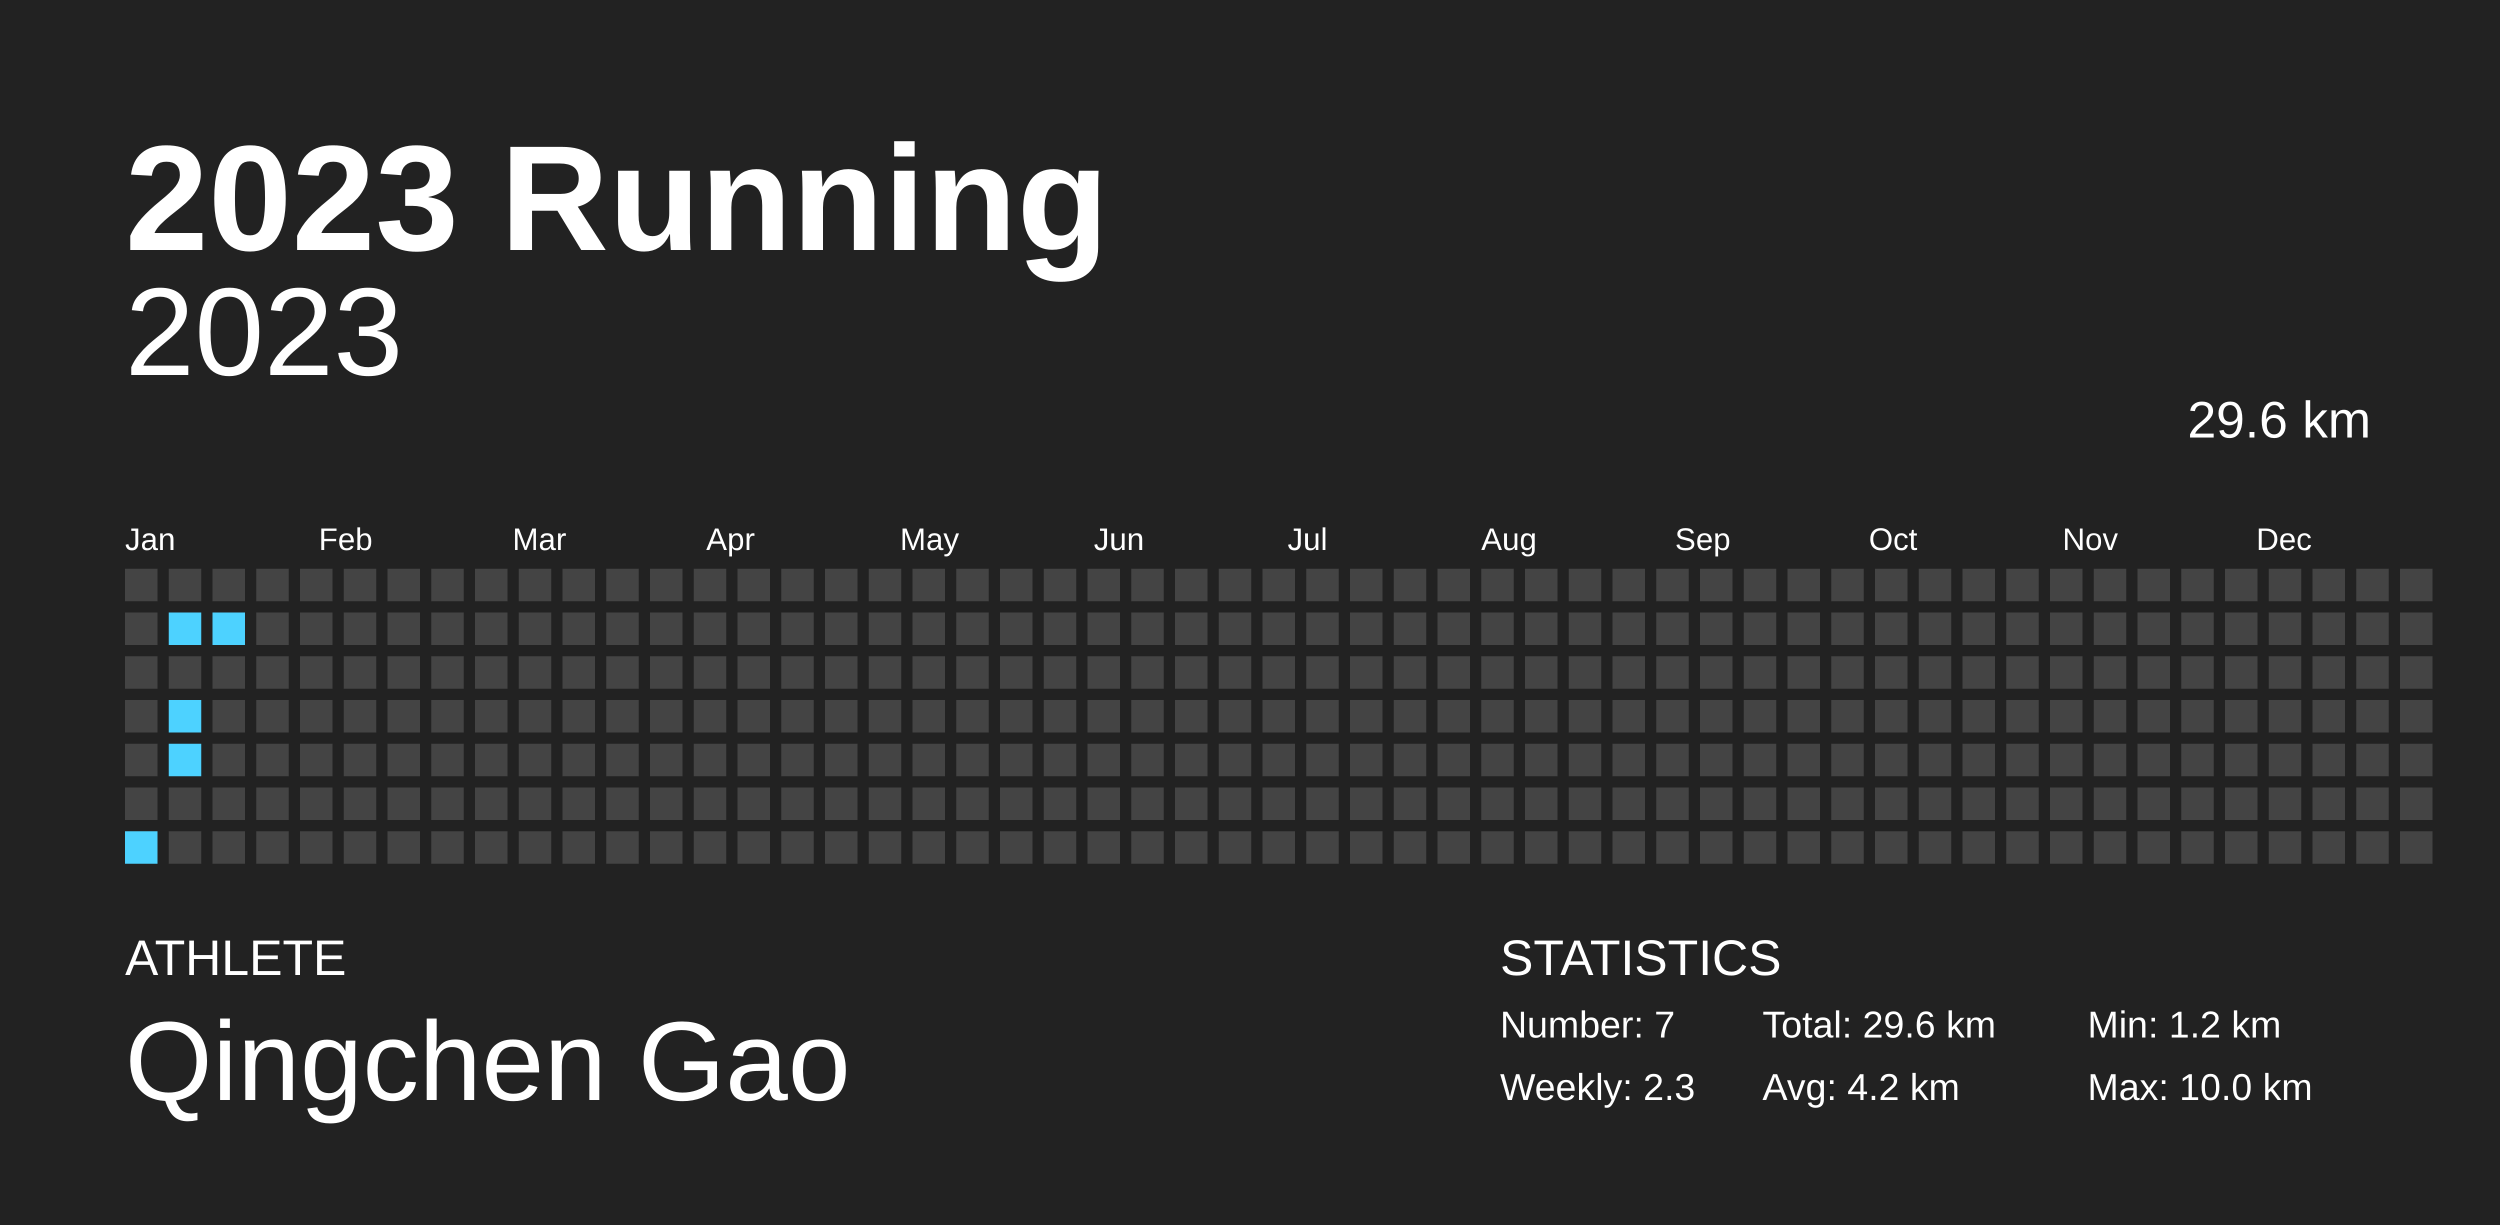
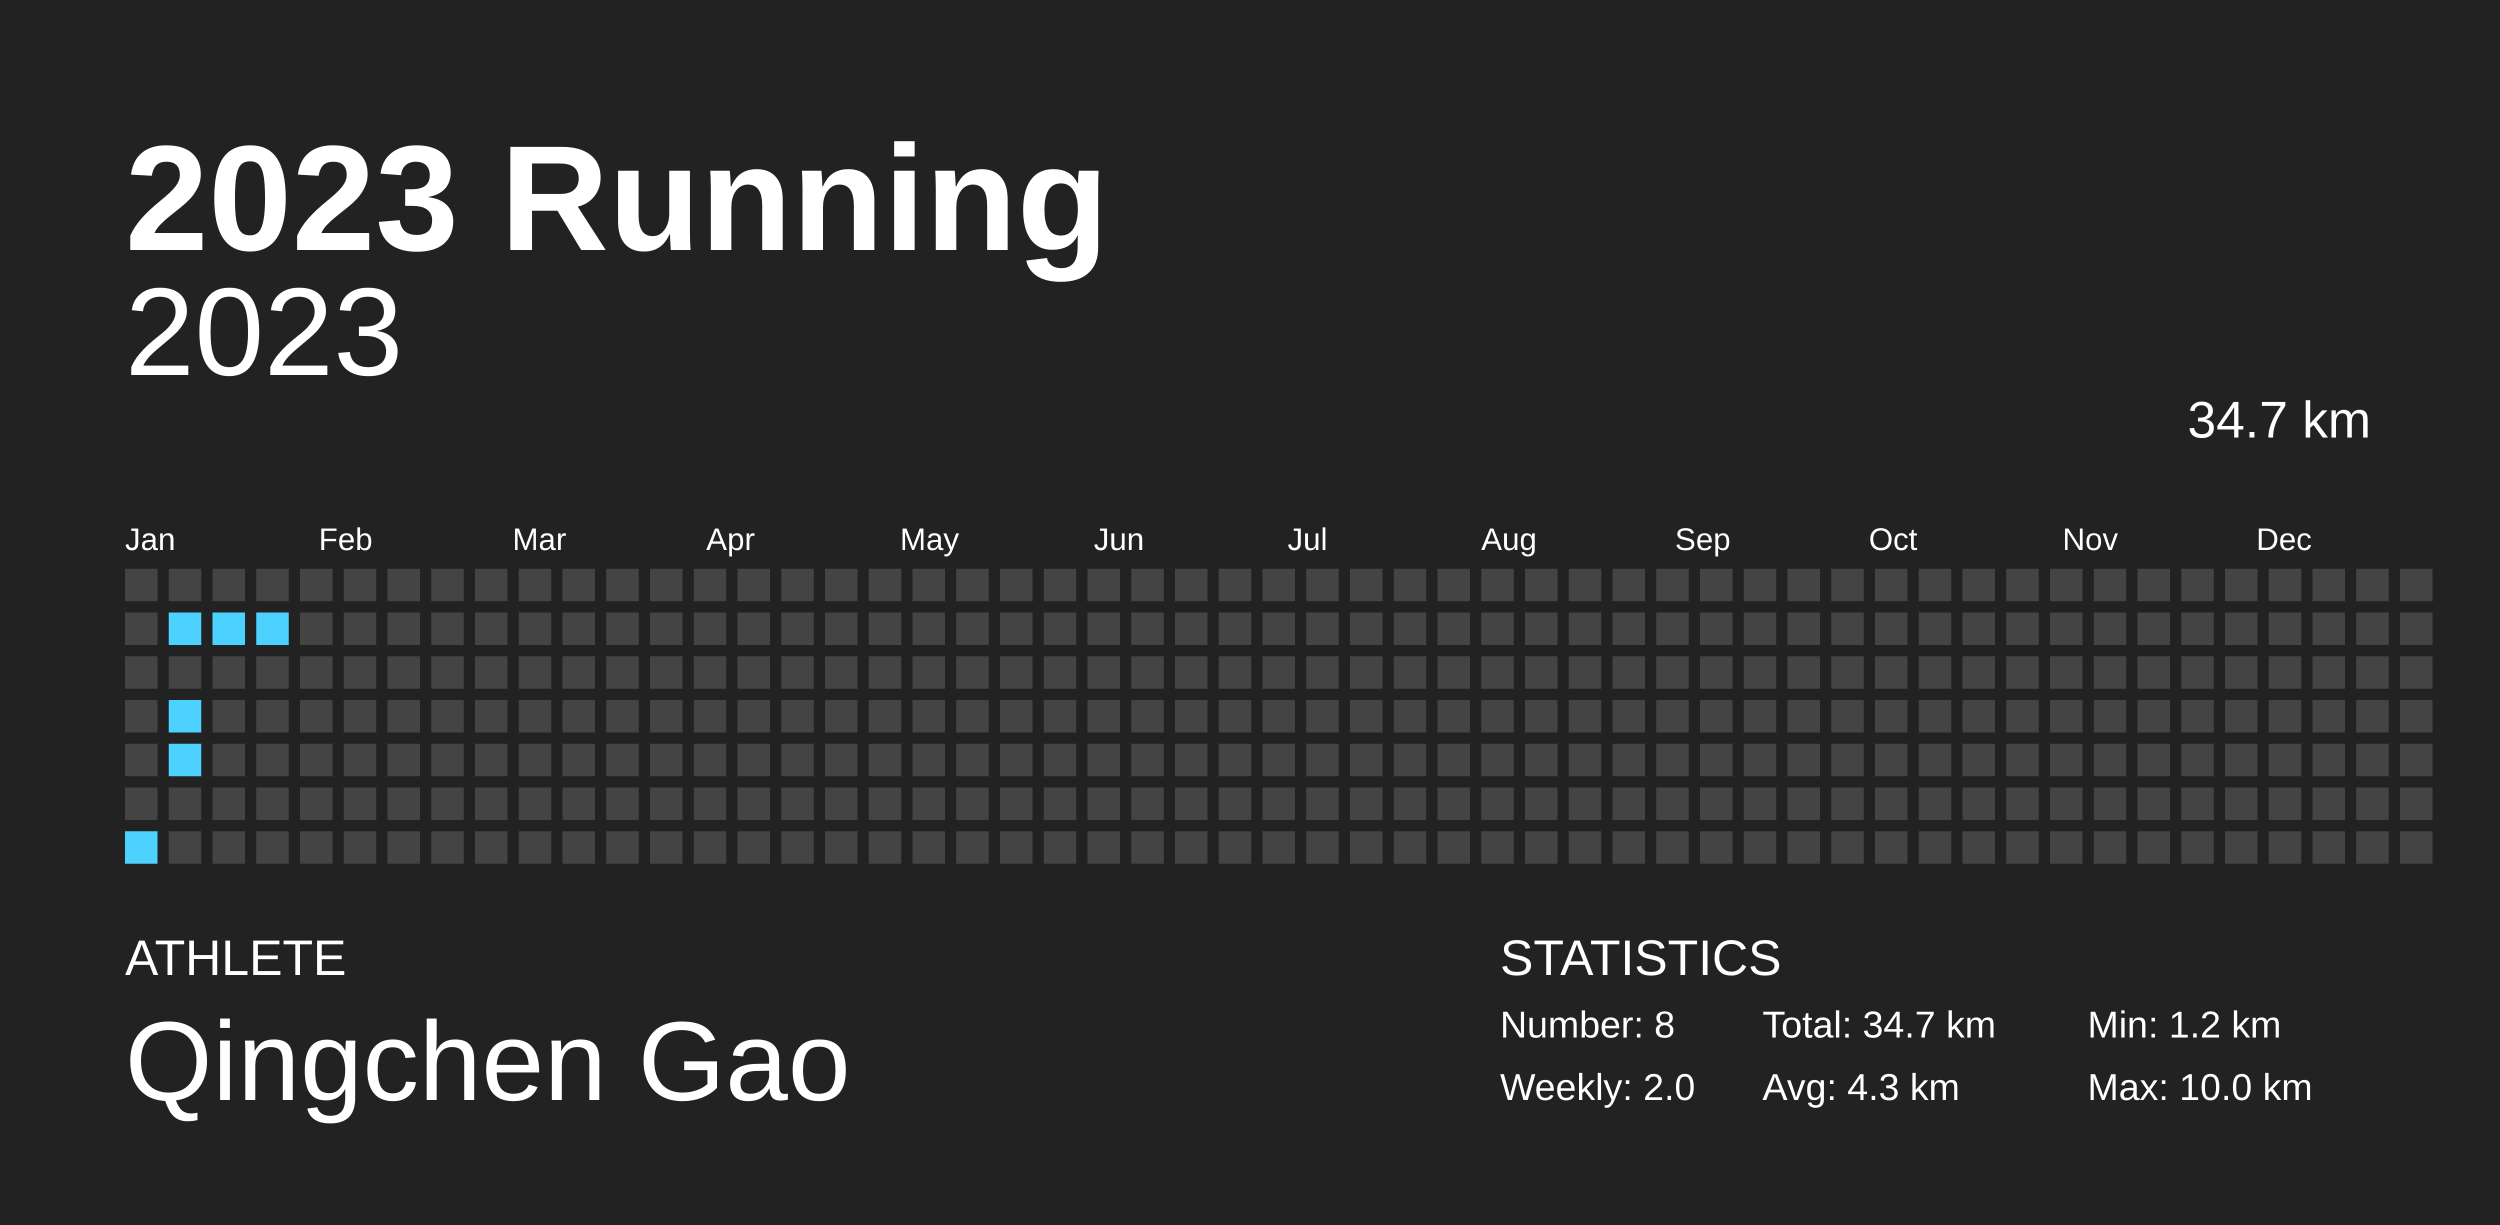
<svg xmlns="http://www.w3.org/2000/svg" baseProfile="full" height="98mm" version="1.1" viewBox="0,0,200,98" width="200mm">
  <defs />
  <rect fill="#222222" height="98" width="200" x="0" y="0" />
  <text fill="#FFFFFF" style="font-size:12px; font-family:Arial; font-weight:bold;" x="10" y="20">2023 Running</text>
  <text fill="#FFFFFF" style="font-size:4px; font-family:Arial" x="10" y="78">ATHLETE</text>
  <text fill="#FFFFFF" style="font-size:9px; font-family:Arial" x="10" y="88">Qingchen Gao</text>
  <text fill="#FFFFFF" style="font-size:4px; font-family:Arial" x="120" y="78">STATISTICS</text>
-   <text fill="#FFFFFF" style="font-size:3px; font-family:Arial" x="120" y="83">Number: 7</text>
-   <text fill="#FFFFFF" style="font-size:3px; font-family:Arial" x="120" y="88">Weekly: 2.3</text>
-   <text fill="#FFFFFF" style="font-size:3px; font-family:Arial" x="141" y="83">Total: 29.6 km</text>
-   <text fill="#FFFFFF" style="font-size:3px; font-family:Arial" x="141" y="88">Avg: 4.2 km</text>
+   <text fill="#FFFFFF" style="font-size:3px; font-family:Arial" x="120" y="83">Number: 8</text>
+   <text fill="#FFFFFF" style="font-size:3px; font-family:Arial" x="120" y="88">Weekly: 2.0</text>
+   <text fill="#FFFFFF" style="font-size:3px; font-family:Arial" x="141" y="83">Total: 34.7 km</text>
+   <text fill="#FFFFFF" style="font-size:3px; font-family:Arial" x="141" y="88">Avg: 4.3 km</text>
  <text fill="#FFFFFF" style="font-size:3px; font-family:Arial" x="167" y="83">Min: 1.2 km</text>
  <text fill="#FFFFFF" style="font-size:3px; font-family:Arial" x="167" y="88">Max: 10.0 km</text>
  <text alignment-baseline="hanging" fill="#FFFFFF" style="font-size:10.0px; font-family:Arial;" x="10" y="30">2023</text>
-   <text alignment-baseline="hanging" fill="#FFFFFF" style="font-size:4.125px; font-family:Arial;" x="175" y="35">29.6 km</text>
+   <text alignment-baseline="hanging" fill="#FFFFFF" style="font-size:4.125px; font-family:Arial;" x="175" y="35">34.7 km</text>
  <text fill="#FFFFFF" style="font-size:2.5px; font-family:Arial" x="10.0" y="44">Jan</text>
  <text fill="#FFFFFF" style="font-size:2.5px; font-family:Arial" x="25.5" y="44">Feb</text>
  <text fill="#FFFFFF" style="font-size:2.5px; font-family:Arial" x="41.0" y="44">Mar</text>
  <text fill="#FFFFFF" style="font-size:2.5px; font-family:Arial" x="56.5" y="44">Apr</text>
  <text fill="#FFFFFF" style="font-size:2.5px; font-family:Arial" x="72.0" y="44">May</text>
  <text fill="#FFFFFF" style="font-size:2.5px; font-family:Arial" x="87.5" y="44">Jun</text>
  <text fill="#FFFFFF" style="font-size:2.5px; font-family:Arial" x="103.0" y="44">Jul</text>
  <text fill="#FFFFFF" style="font-size:2.5px; font-family:Arial" x="118.5" y="44">Aug</text>
  <text fill="#FFFFFF" style="font-size:2.5px; font-family:Arial" x="134.0" y="44">Sep</text>
  <text fill="#FFFFFF" style="font-size:2.5px; font-family:Arial" x="149.5" y="44">Oct</text>
  <text fill="#FFFFFF" style="font-size:2.5px; font-family:Arial" x="165.0" y="44">Nov</text>
  <text fill="#FFFFFF" style="font-size:2.5px; font-family:Arial" x="180.5" y="44">Dec</text>
  <rect fill="#444444" height="2.6" width="2.6" x="10.0" y="45.5" />
  <rect fill="#444444" height="2.6" width="2.6" x="10.0" y="49.0" />
  <rect fill="#444444" height="2.6" width="2.6" x="10.0" y="52.5" />
  <rect fill="#444444" height="2.6" width="2.6" x="10.0" y="56.0" />
  <rect fill="#444444" height="2.6" width="2.6" x="10.0" y="59.5" />
  <rect fill="#444444" height="2.6" width="2.6" x="10.0" y="63.0" />
  <rect fill="#4dd2ff" height="2.6" width="2.6" x="10.0" y="66.5" />
  <rect fill="#444444" height="2.6" width="2.6" x="13.5" y="45.5" />
  <rect fill="#4dd2ff" height="2.6" width="2.6" x="13.5" y="49.0" />
  <rect fill="#444444" height="2.6" width="2.6" x="13.5" y="52.5" />
  <rect fill="#4dd2ff" height="2.6" width="2.6" x="13.5" y="56.0" />
  <rect fill="#4dd2ff" height="2.6" width="2.6" x="13.5" y="59.5" />
  <rect fill="#444444" height="2.6" width="2.6" x="13.5" y="63.0" />
  <rect fill="#444444" height="2.6" width="2.6" x="13.5" y="66.5" />
  <rect fill="#444444" height="2.6" width="2.6" x="17.0" y="45.5" />
  <rect fill="#4dd2ff" height="2.6" width="2.6" x="17.0" y="49.0" />
  <rect fill="#444444" height="2.6" width="2.6" x="17.0" y="52.5" />
  <rect fill="#444444" height="2.6" width="2.6" x="17.0" y="56.0" />
  <rect fill="#444444" height="2.6" width="2.6" x="17.0" y="59.5" />
  <rect fill="#444444" height="2.6" width="2.6" x="17.0" y="63.0" />
  <rect fill="#444444" height="2.6" width="2.6" x="17.0" y="66.5" />
  <rect fill="#444444" height="2.6" width="2.6" x="20.5" y="45.5" />
-   <rect fill="#444444" height="2.6" width="2.6" x="20.5" y="49.0" />
+   <rect fill="#4dd2ff" height="2.6" width="2.6" x="20.5" y="49.0" />
  <rect fill="#444444" height="2.6" width="2.6" x="20.5" y="52.5" />
  <rect fill="#444444" height="2.6" width="2.6" x="20.5" y="56.0" />
  <rect fill="#444444" height="2.6" width="2.6" x="20.5" y="59.5" />
  <rect fill="#444444" height="2.6" width="2.6" x="20.5" y="63.0" />
  <rect fill="#444444" height="2.6" width="2.6" x="20.5" y="66.5" />
  <rect fill="#444444" height="2.6" width="2.6" x="24.0" y="45.5" />
  <rect fill="#444444" height="2.6" width="2.6" x="24.0" y="49.0" />
  <rect fill="#444444" height="2.6" width="2.6" x="24.0" y="52.5" />
  <rect fill="#444444" height="2.6" width="2.6" x="24.0" y="56.0" />
  <rect fill="#444444" height="2.6" width="2.6" x="24.0" y="59.5" />
  <rect fill="#444444" height="2.6" width="2.6" x="24.0" y="63.0" />
  <rect fill="#444444" height="2.6" width="2.6" x="24.0" y="66.5" />
  <rect fill="#444444" height="2.6" width="2.6" x="27.5" y="45.5" />
  <rect fill="#444444" height="2.6" width="2.6" x="27.5" y="49.0" />
  <rect fill="#444444" height="2.6" width="2.6" x="27.5" y="52.5" />
  <rect fill="#444444" height="2.6" width="2.6" x="27.5" y="56.0" />
  <rect fill="#444444" height="2.6" width="2.6" x="27.5" y="59.5" />
  <rect fill="#444444" height="2.6" width="2.6" x="27.5" y="63.0" />
  <rect fill="#444444" height="2.6" width="2.6" x="27.5" y="66.5" />
  <rect fill="#444444" height="2.6" width="2.6" x="31.0" y="45.5" />
  <rect fill="#444444" height="2.6" width="2.6" x="31.0" y="49.0" />
  <rect fill="#444444" height="2.6" width="2.6" x="31.0" y="52.5" />
  <rect fill="#444444" height="2.6" width="2.6" x="31.0" y="56.0" />
  <rect fill="#444444" height="2.6" width="2.6" x="31.0" y="59.5" />
  <rect fill="#444444" height="2.6" width="2.6" x="31.0" y="63.0" />
  <rect fill="#444444" height="2.6" width="2.6" x="31.0" y="66.5" />
  <rect fill="#444444" height="2.6" width="2.6" x="34.5" y="45.5" />
  <rect fill="#444444" height="2.6" width="2.6" x="34.5" y="49.0" />
  <rect fill="#444444" height="2.6" width="2.6" x="34.5" y="52.5" />
  <rect fill="#444444" height="2.6" width="2.6" x="34.5" y="56.0" />
  <rect fill="#444444" height="2.6" width="2.6" x="34.5" y="59.5" />
  <rect fill="#444444" height="2.6" width="2.6" x="34.5" y="63.0" />
  <rect fill="#444444" height="2.6" width="2.6" x="34.5" y="66.5" />
  <rect fill="#444444" height="2.6" width="2.6" x="38.0" y="45.5" />
  <rect fill="#444444" height="2.6" width="2.6" x="38.0" y="49.0" />
  <rect fill="#444444" height="2.6" width="2.6" x="38.0" y="52.5" />
  <rect fill="#444444" height="2.6" width="2.6" x="38.0" y="56.0" />
  <rect fill="#444444" height="2.6" width="2.6" x="38.0" y="59.5" />
  <rect fill="#444444" height="2.6" width="2.6" x="38.0" y="63.0" />
  <rect fill="#444444" height="2.6" width="2.6" x="38.0" y="66.5" />
  <rect fill="#444444" height="2.6" width="2.6" x="41.5" y="45.5" />
  <rect fill="#444444" height="2.6" width="2.6" x="41.5" y="49.0" />
  <rect fill="#444444" height="2.6" width="2.6" x="41.5" y="52.5" />
  <rect fill="#444444" height="2.6" width="2.6" x="41.5" y="56.0" />
  <rect fill="#444444" height="2.6" width="2.6" x="41.5" y="59.5" />
  <rect fill="#444444" height="2.6" width="2.6" x="41.5" y="63.0" />
  <rect fill="#444444" height="2.6" width="2.6" x="41.5" y="66.5" />
  <rect fill="#444444" height="2.6" width="2.6" x="45.0" y="45.5" />
  <rect fill="#444444" height="2.6" width="2.6" x="45.0" y="49.0" />
  <rect fill="#444444" height="2.6" width="2.6" x="45.0" y="52.5" />
  <rect fill="#444444" height="2.6" width="2.6" x="45.0" y="56.0" />
  <rect fill="#444444" height="2.6" width="2.6" x="45.0" y="59.5" />
  <rect fill="#444444" height="2.6" width="2.6" x="45.0" y="63.0" />
  <rect fill="#444444" height="2.6" width="2.6" x="45.0" y="66.5" />
  <rect fill="#444444" height="2.6" width="2.6" x="48.5" y="45.5" />
  <rect fill="#444444" height="2.6" width="2.6" x="48.5" y="49.0" />
  <rect fill="#444444" height="2.6" width="2.6" x="48.5" y="52.5" />
  <rect fill="#444444" height="2.6" width="2.6" x="48.5" y="56.0" />
  <rect fill="#444444" height="2.6" width="2.6" x="48.5" y="59.5" />
  <rect fill="#444444" height="2.6" width="2.6" x="48.5" y="63.0" />
  <rect fill="#444444" height="2.6" width="2.6" x="48.5" y="66.5" />
  <rect fill="#444444" height="2.6" width="2.6" x="52.0" y="45.5" />
  <rect fill="#444444" height="2.6" width="2.6" x="52.0" y="49.0" />
  <rect fill="#444444" height="2.6" width="2.6" x="52.0" y="52.5" />
  <rect fill="#444444" height="2.6" width="2.6" x="52.0" y="56.0" />
  <rect fill="#444444" height="2.6" width="2.6" x="52.0" y="59.5" />
  <rect fill="#444444" height="2.6" width="2.6" x="52.0" y="63.0" />
  <rect fill="#444444" height="2.6" width="2.6" x="52.0" y="66.5" />
  <rect fill="#444444" height="2.6" width="2.6" x="55.5" y="45.5" />
  <rect fill="#444444" height="2.6" width="2.6" x="55.5" y="49.0" />
  <rect fill="#444444" height="2.6" width="2.6" x="55.5" y="52.5" />
  <rect fill="#444444" height="2.6" width="2.6" x="55.5" y="56.0" />
  <rect fill="#444444" height="2.6" width="2.6" x="55.5" y="59.5" />
  <rect fill="#444444" height="2.6" width="2.6" x="55.5" y="63.0" />
  <rect fill="#444444" height="2.6" width="2.6" x="55.5" y="66.5" />
  <rect fill="#444444" height="2.6" width="2.6" x="59.0" y="45.5" />
  <rect fill="#444444" height="2.6" width="2.6" x="59.0" y="49.0" />
  <rect fill="#444444" height="2.6" width="2.6" x="59.0" y="52.5" />
  <rect fill="#444444" height="2.6" width="2.6" x="59.0" y="56.0" />
  <rect fill="#444444" height="2.6" width="2.6" x="59.0" y="59.5" />
  <rect fill="#444444" height="2.6" width="2.6" x="59.0" y="63.0" />
  <rect fill="#444444" height="2.6" width="2.6" x="59.0" y="66.5" />
  <rect fill="#444444" height="2.6" width="2.6" x="62.5" y="45.5" />
  <rect fill="#444444" height="2.6" width="2.6" x="62.5" y="49.0" />
  <rect fill="#444444" height="2.6" width="2.6" x="62.5" y="52.5" />
  <rect fill="#444444" height="2.6" width="2.6" x="62.5" y="56.0" />
  <rect fill="#444444" height="2.6" width="2.6" x="62.5" y="59.5" />
  <rect fill="#444444" height="2.6" width="2.6" x="62.5" y="63.0" />
  <rect fill="#444444" height="2.6" width="2.6" x="62.5" y="66.5" />
  <rect fill="#444444" height="2.6" width="2.6" x="66.0" y="45.5" />
  <rect fill="#444444" height="2.6" width="2.6" x="66.0" y="49.0" />
  <rect fill="#444444" height="2.6" width="2.6" x="66.0" y="52.5" />
  <rect fill="#444444" height="2.6" width="2.6" x="66.0" y="56.0" />
  <rect fill="#444444" height="2.6" width="2.6" x="66.0" y="59.5" />
  <rect fill="#444444" height="2.6" width="2.6" x="66.0" y="63.0" />
  <rect fill="#444444" height="2.6" width="2.6" x="66.0" y="66.5" />
  <rect fill="#444444" height="2.6" width="2.6" x="69.5" y="45.5" />
  <rect fill="#444444" height="2.6" width="2.6" x="69.5" y="49.0" />
  <rect fill="#444444" height="2.6" width="2.6" x="69.5" y="52.5" />
  <rect fill="#444444" height="2.6" width="2.6" x="69.5" y="56.0" />
  <rect fill="#444444" height="2.6" width="2.6" x="69.5" y="59.5" />
  <rect fill="#444444" height="2.6" width="2.6" x="69.5" y="63.0" />
  <rect fill="#444444" height="2.6" width="2.6" x="69.5" y="66.5" />
  <rect fill="#444444" height="2.6" width="2.6" x="73.0" y="45.5" />
  <rect fill="#444444" height="2.6" width="2.6" x="73.0" y="49.0" />
  <rect fill="#444444" height="2.6" width="2.6" x="73.0" y="52.5" />
  <rect fill="#444444" height="2.6" width="2.6" x="73.0" y="56.0" />
  <rect fill="#444444" height="2.6" width="2.6" x="73.0" y="59.5" />
  <rect fill="#444444" height="2.6" width="2.6" x="73.0" y="63.0" />
  <rect fill="#444444" height="2.6" width="2.6" x="73.0" y="66.5" />
  <rect fill="#444444" height="2.6" width="2.6" x="76.5" y="45.5" />
  <rect fill="#444444" height="2.6" width="2.6" x="76.5" y="49.0" />
  <rect fill="#444444" height="2.6" width="2.6" x="76.5" y="52.5" />
  <rect fill="#444444" height="2.6" width="2.6" x="76.5" y="56.0" />
  <rect fill="#444444" height="2.6" width="2.6" x="76.5" y="59.5" />
  <rect fill="#444444" height="2.6" width="2.6" x="76.5" y="63.0" />
  <rect fill="#444444" height="2.6" width="2.6" x="76.5" y="66.5" />
  <rect fill="#444444" height="2.6" width="2.6" x="80.0" y="45.5" />
  <rect fill="#444444" height="2.6" width="2.6" x="80.0" y="49.0" />
  <rect fill="#444444" height="2.6" width="2.6" x="80.0" y="52.5" />
  <rect fill="#444444" height="2.6" width="2.6" x="80.0" y="56.0" />
  <rect fill="#444444" height="2.6" width="2.6" x="80.0" y="59.5" />
  <rect fill="#444444" height="2.6" width="2.6" x="80.0" y="63.0" />
  <rect fill="#444444" height="2.6" width="2.6" x="80.0" y="66.5" />
  <rect fill="#444444" height="2.6" width="2.6" x="83.5" y="45.5" />
  <rect fill="#444444" height="2.6" width="2.6" x="83.5" y="49.0" />
  <rect fill="#444444" height="2.6" width="2.6" x="83.5" y="52.5" />
  <rect fill="#444444" height="2.6" width="2.6" x="83.5" y="56.0" />
  <rect fill="#444444" height="2.6" width="2.6" x="83.5" y="59.5" />
  <rect fill="#444444" height="2.6" width="2.6" x="83.5" y="63.0" />
  <rect fill="#444444" height="2.6" width="2.6" x="83.5" y="66.5" />
  <rect fill="#444444" height="2.6" width="2.6" x="87.0" y="45.5" />
  <rect fill="#444444" height="2.6" width="2.6" x="87.0" y="49.0" />
  <rect fill="#444444" height="2.6" width="2.6" x="87.0" y="52.5" />
  <rect fill="#444444" height="2.6" width="2.6" x="87.0" y="56.0" />
  <rect fill="#444444" height="2.6" width="2.6" x="87.0" y="59.5" />
  <rect fill="#444444" height="2.6" width="2.6" x="87.0" y="63.0" />
  <rect fill="#444444" height="2.6" width="2.6" x="87.0" y="66.5" />
  <rect fill="#444444" height="2.6" width="2.6" x="90.5" y="45.5" />
  <rect fill="#444444" height="2.6" width="2.6" x="90.5" y="49.0" />
  <rect fill="#444444" height="2.6" width="2.6" x="90.5" y="52.5" />
  <rect fill="#444444" height="2.6" width="2.6" x="90.5" y="56.0" />
  <rect fill="#444444" height="2.6" width="2.6" x="90.5" y="59.5" />
  <rect fill="#444444" height="2.6" width="2.6" x="90.5" y="63.0" />
  <rect fill="#444444" height="2.6" width="2.6" x="90.5" y="66.5" />
  <rect fill="#444444" height="2.6" width="2.6" x="94.0" y="45.5" />
  <rect fill="#444444" height="2.6" width="2.6" x="94.0" y="49.0" />
  <rect fill="#444444" height="2.6" width="2.6" x="94.0" y="52.5" />
  <rect fill="#444444" height="2.6" width="2.6" x="94.0" y="56.0" />
  <rect fill="#444444" height="2.6" width="2.6" x="94.0" y="59.5" />
  <rect fill="#444444" height="2.6" width="2.6" x="94.0" y="63.0" />
  <rect fill="#444444" height="2.6" width="2.6" x="94.0" y="66.5" />
  <rect fill="#444444" height="2.6" width="2.6" x="97.5" y="45.5" />
  <rect fill="#444444" height="2.6" width="2.6" x="97.5" y="49.0" />
  <rect fill="#444444" height="2.6" width="2.6" x="97.5" y="52.5" />
  <rect fill="#444444" height="2.6" width="2.6" x="97.5" y="56.0" />
  <rect fill="#444444" height="2.6" width="2.6" x="97.5" y="59.5" />
  <rect fill="#444444" height="2.6" width="2.6" x="97.5" y="63.0" />
  <rect fill="#444444" height="2.6" width="2.6" x="97.5" y="66.5" />
  <rect fill="#444444" height="2.6" width="2.6" x="101.0" y="45.5" />
  <rect fill="#444444" height="2.6" width="2.6" x="101.0" y="49.0" />
  <rect fill="#444444" height="2.6" width="2.6" x="101.0" y="52.5" />
  <rect fill="#444444" height="2.6" width="2.6" x="101.0" y="56.0" />
  <rect fill="#444444" height="2.6" width="2.6" x="101.0" y="59.5" />
  <rect fill="#444444" height="2.6" width="2.6" x="101.0" y="63.0" />
  <rect fill="#444444" height="2.6" width="2.6" x="101.0" y="66.5" />
  <rect fill="#444444" height="2.6" width="2.6" x="104.5" y="45.5" />
  <rect fill="#444444" height="2.6" width="2.6" x="104.5" y="49.0" />
  <rect fill="#444444" height="2.6" width="2.6" x="104.5" y="52.5" />
  <rect fill="#444444" height="2.6" width="2.6" x="104.5" y="56.0" />
  <rect fill="#444444" height="2.6" width="2.6" x="104.5" y="59.5" />
  <rect fill="#444444" height="2.6" width="2.6" x="104.5" y="63.0" />
  <rect fill="#444444" height="2.6" width="2.6" x="104.5" y="66.5" />
  <rect fill="#444444" height="2.6" width="2.6" x="108.0" y="45.5" />
  <rect fill="#444444" height="2.6" width="2.6" x="108.0" y="49.0" />
  <rect fill="#444444" height="2.6" width="2.6" x="108.0" y="52.5" />
  <rect fill="#444444" height="2.6" width="2.6" x="108.0" y="56.0" />
  <rect fill="#444444" height="2.6" width="2.6" x="108.0" y="59.5" />
  <rect fill="#444444" height="2.6" width="2.6" x="108.0" y="63.0" />
  <rect fill="#444444" height="2.6" width="2.6" x="108.0" y="66.5" />
  <rect fill="#444444" height="2.6" width="2.6" x="111.5" y="45.5" />
  <rect fill="#444444" height="2.6" width="2.6" x="111.5" y="49.0" />
  <rect fill="#444444" height="2.6" width="2.6" x="111.5" y="52.5" />
  <rect fill="#444444" height="2.6" width="2.6" x="111.5" y="56.0" />
  <rect fill="#444444" height="2.6" width="2.6" x="111.5" y="59.5" />
  <rect fill="#444444" height="2.6" width="2.6" x="111.5" y="63.0" />
  <rect fill="#444444" height="2.6" width="2.6" x="111.5" y="66.5" />
  <rect fill="#444444" height="2.6" width="2.6" x="115.0" y="45.5" />
  <rect fill="#444444" height="2.6" width="2.6" x="115.0" y="49.0" />
  <rect fill="#444444" height="2.6" width="2.6" x="115.0" y="52.5" />
  <rect fill="#444444" height="2.6" width="2.6" x="115.0" y="56.0" />
  <rect fill="#444444" height="2.6" width="2.6" x="115.0" y="59.5" />
  <rect fill="#444444" height="2.6" width="2.6" x="115.0" y="63.0" />
  <rect fill="#444444" height="2.6" width="2.6" x="115.0" y="66.5" />
  <rect fill="#444444" height="2.6" width="2.6" x="118.5" y="45.5" />
  <rect fill="#444444" height="2.6" width="2.6" x="118.5" y="49.0" />
  <rect fill="#444444" height="2.6" width="2.6" x="118.5" y="52.5" />
  <rect fill="#444444" height="2.6" width="2.6" x="118.5" y="56.0" />
  <rect fill="#444444" height="2.6" width="2.6" x="118.5" y="59.5" />
  <rect fill="#444444" height="2.6" width="2.6" x="118.5" y="63.0" />
  <rect fill="#444444" height="2.6" width="2.6" x="118.5" y="66.5" />
  <rect fill="#444444" height="2.6" width="2.6" x="122.0" y="45.5" />
  <rect fill="#444444" height="2.6" width="2.6" x="122.0" y="49.0" />
  <rect fill="#444444" height="2.6" width="2.6" x="122.0" y="52.5" />
  <rect fill="#444444" height="2.6" width="2.6" x="122.0" y="56.0" />
  <rect fill="#444444" height="2.6" width="2.6" x="122.0" y="59.5" />
  <rect fill="#444444" height="2.6" width="2.6" x="122.0" y="63.0" />
  <rect fill="#444444" height="2.6" width="2.6" x="122.0" y="66.5" />
  <rect fill="#444444" height="2.6" width="2.6" x="125.5" y="45.5" />
  <rect fill="#444444" height="2.6" width="2.6" x="125.5" y="49.0" />
  <rect fill="#444444" height="2.6" width="2.6" x="125.5" y="52.5" />
  <rect fill="#444444" height="2.6" width="2.6" x="125.5" y="56.0" />
  <rect fill="#444444" height="2.6" width="2.6" x="125.5" y="59.5" />
  <rect fill="#444444" height="2.6" width="2.6" x="125.5" y="63.0" />
  <rect fill="#444444" height="2.6" width="2.6" x="125.5" y="66.5" />
  <rect fill="#444444" height="2.6" width="2.6" x="129.0" y="45.5" />
  <rect fill="#444444" height="2.6" width="2.6" x="129.0" y="49.0" />
  <rect fill="#444444" height="2.6" width="2.6" x="129.0" y="52.5" />
  <rect fill="#444444" height="2.6" width="2.6" x="129.0" y="56.0" />
  <rect fill="#444444" height="2.6" width="2.6" x="129.0" y="59.5" />
  <rect fill="#444444" height="2.6" width="2.6" x="129.0" y="63.0" />
  <rect fill="#444444" height="2.6" width="2.6" x="129.0" y="66.5" />
  <rect fill="#444444" height="2.6" width="2.6" x="132.5" y="45.5" />
  <rect fill="#444444" height="2.6" width="2.6" x="132.5" y="49.0" />
  <rect fill="#444444" height="2.6" width="2.6" x="132.5" y="52.5" />
  <rect fill="#444444" height="2.6" width="2.6" x="132.5" y="56.0" />
  <rect fill="#444444" height="2.6" width="2.6" x="132.5" y="59.5" />
  <rect fill="#444444" height="2.6" width="2.6" x="132.5" y="63.0" />
  <rect fill="#444444" height="2.6" width="2.6" x="132.5" y="66.5" />
  <rect fill="#444444" height="2.6" width="2.6" x="136.0" y="45.5" />
  <rect fill="#444444" height="2.6" width="2.6" x="136.0" y="49.0" />
  <rect fill="#444444" height="2.6" width="2.6" x="136.0" y="52.5" />
  <rect fill="#444444" height="2.6" width="2.6" x="136.0" y="56.0" />
  <rect fill="#444444" height="2.6" width="2.6" x="136.0" y="59.5" />
  <rect fill="#444444" height="2.6" width="2.6" x="136.0" y="63.0" />
  <rect fill="#444444" height="2.6" width="2.6" x="136.0" y="66.5" />
  <rect fill="#444444" height="2.6" width="2.6" x="139.5" y="45.5" />
  <rect fill="#444444" height="2.6" width="2.6" x="139.5" y="49.0" />
  <rect fill="#444444" height="2.6" width="2.6" x="139.5" y="52.5" />
  <rect fill="#444444" height="2.6" width="2.6" x="139.5" y="56.0" />
  <rect fill="#444444" height="2.6" width="2.6" x="139.5" y="59.5" />
  <rect fill="#444444" height="2.6" width="2.6" x="139.5" y="63.0" />
  <rect fill="#444444" height="2.6" width="2.6" x="139.5" y="66.5" />
  <rect fill="#444444" height="2.6" width="2.6" x="143.0" y="45.5" />
  <rect fill="#444444" height="2.6" width="2.6" x="143.0" y="49.0" />
  <rect fill="#444444" height="2.6" width="2.6" x="143.0" y="52.5" />
  <rect fill="#444444" height="2.6" width="2.6" x="143.0" y="56.0" />
  <rect fill="#444444" height="2.6" width="2.6" x="143.0" y="59.5" />
  <rect fill="#444444" height="2.6" width="2.6" x="143.0" y="63.0" />
  <rect fill="#444444" height="2.6" width="2.6" x="143.0" y="66.5" />
  <rect fill="#444444" height="2.6" width="2.6" x="146.5" y="45.5" />
  <rect fill="#444444" height="2.6" width="2.6" x="146.5" y="49.0" />
  <rect fill="#444444" height="2.6" width="2.6" x="146.5" y="52.5" />
  <rect fill="#444444" height="2.6" width="2.6" x="146.5" y="56.0" />
  <rect fill="#444444" height="2.6" width="2.6" x="146.5" y="59.5" />
  <rect fill="#444444" height="2.6" width="2.6" x="146.5" y="63.0" />
  <rect fill="#444444" height="2.6" width="2.6" x="146.5" y="66.5" />
  <rect fill="#444444" height="2.6" width="2.6" x="150.0" y="45.5" />
  <rect fill="#444444" height="2.6" width="2.6" x="150.0" y="49.0" />
  <rect fill="#444444" height="2.6" width="2.6" x="150.0" y="52.5" />
  <rect fill="#444444" height="2.6" width="2.6" x="150.0" y="56.0" />
  <rect fill="#444444" height="2.6" width="2.6" x="150.0" y="59.5" />
  <rect fill="#444444" height="2.6" width="2.6" x="150.0" y="63.0" />
  <rect fill="#444444" height="2.6" width="2.6" x="150.0" y="66.5" />
  <rect fill="#444444" height="2.6" width="2.6" x="153.5" y="45.5" />
  <rect fill="#444444" height="2.6" width="2.6" x="153.5" y="49.0" />
  <rect fill="#444444" height="2.6" width="2.6" x="153.5" y="52.5" />
  <rect fill="#444444" height="2.6" width="2.6" x="153.5" y="56.0" />
  <rect fill="#444444" height="2.6" width="2.6" x="153.5" y="59.5" />
  <rect fill="#444444" height="2.6" width="2.6" x="153.5" y="63.0" />
  <rect fill="#444444" height="2.6" width="2.6" x="153.5" y="66.5" />
  <rect fill="#444444" height="2.6" width="2.6" x="157.0" y="45.5" />
  <rect fill="#444444" height="2.6" width="2.6" x="157.0" y="49.0" />
  <rect fill="#444444" height="2.6" width="2.6" x="157.0" y="52.5" />
  <rect fill="#444444" height="2.6" width="2.6" x="157.0" y="56.0" />
  <rect fill="#444444" height="2.6" width="2.6" x="157.0" y="59.5" />
  <rect fill="#444444" height="2.6" width="2.6" x="157.0" y="63.0" />
  <rect fill="#444444" height="2.6" width="2.6" x="157.0" y="66.5" />
  <rect fill="#444444" height="2.6" width="2.6" x="160.5" y="45.5" />
  <rect fill="#444444" height="2.6" width="2.6" x="160.5" y="49.0" />
  <rect fill="#444444" height="2.6" width="2.6" x="160.5" y="52.5" />
  <rect fill="#444444" height="2.6" width="2.6" x="160.5" y="56.0" />
  <rect fill="#444444" height="2.6" width="2.6" x="160.5" y="59.5" />
  <rect fill="#444444" height="2.6" width="2.6" x="160.5" y="63.0" />
  <rect fill="#444444" height="2.6" width="2.6" x="160.5" y="66.5" />
  <rect fill="#444444" height="2.6" width="2.6" x="164.0" y="45.5" />
  <rect fill="#444444" height="2.6" width="2.6" x="164.0" y="49.0" />
  <rect fill="#444444" height="2.6" width="2.6" x="164.0" y="52.5" />
  <rect fill="#444444" height="2.6" width="2.6" x="164.0" y="56.0" />
  <rect fill="#444444" height="2.6" width="2.6" x="164.0" y="59.5" />
  <rect fill="#444444" height="2.6" width="2.6" x="164.0" y="63.0" />
  <rect fill="#444444" height="2.6" width="2.6" x="164.0" y="66.5" />
  <rect fill="#444444" height="2.6" width="2.6" x="167.5" y="45.5" />
  <rect fill="#444444" height="2.6" width="2.6" x="167.5" y="49.0" />
  <rect fill="#444444" height="2.6" width="2.6" x="167.5" y="52.5" />
  <rect fill="#444444" height="2.6" width="2.6" x="167.5" y="56.0" />
  <rect fill="#444444" height="2.6" width="2.6" x="167.5" y="59.5" />
  <rect fill="#444444" height="2.6" width="2.6" x="167.5" y="63.0" />
  <rect fill="#444444" height="2.6" width="2.6" x="167.5" y="66.5" />
  <rect fill="#444444" height="2.6" width="2.6" x="171.0" y="45.5" />
  <rect fill="#444444" height="2.6" width="2.6" x="171.0" y="49.0" />
  <rect fill="#444444" height="2.6" width="2.6" x="171.0" y="52.5" />
  <rect fill="#444444" height="2.6" width="2.6" x="171.0" y="56.0" />
  <rect fill="#444444" height="2.6" width="2.6" x="171.0" y="59.5" />
  <rect fill="#444444" height="2.6" width="2.6" x="171.0" y="63.0" />
  <rect fill="#444444" height="2.6" width="2.6" x="171.0" y="66.5" />
  <rect fill="#444444" height="2.6" width="2.6" x="174.5" y="45.5" />
  <rect fill="#444444" height="2.6" width="2.6" x="174.5" y="49.0" />
  <rect fill="#444444" height="2.6" width="2.6" x="174.5" y="52.5" />
  <rect fill="#444444" height="2.6" width="2.6" x="174.5" y="56.0" />
  <rect fill="#444444" height="2.6" width="2.6" x="174.5" y="59.5" />
  <rect fill="#444444" height="2.6" width="2.6" x="174.5" y="63.0" />
  <rect fill="#444444" height="2.6" width="2.6" x="174.5" y="66.5" />
  <rect fill="#444444" height="2.6" width="2.6" x="178.0" y="45.5" />
  <rect fill="#444444" height="2.6" width="2.6" x="178.0" y="49.0" />
  <rect fill="#444444" height="2.6" width="2.6" x="178.0" y="52.5" />
  <rect fill="#444444" height="2.6" width="2.6" x="178.0" y="56.0" />
  <rect fill="#444444" height="2.6" width="2.6" x="178.0" y="59.5" />
  <rect fill="#444444" height="2.6" width="2.6" x="178.0" y="63.0" />
  <rect fill="#444444" height="2.6" width="2.6" x="178.0" y="66.5" />
  <rect fill="#444444" height="2.6" width="2.6" x="181.5" y="45.5" />
  <rect fill="#444444" height="2.6" width="2.6" x="181.5" y="49.0" />
  <rect fill="#444444" height="2.6" width="2.6" x="181.5" y="52.5" />
  <rect fill="#444444" height="2.6" width="2.6" x="181.5" y="56.0" />
  <rect fill="#444444" height="2.6" width="2.6" x="181.5" y="59.5" />
  <rect fill="#444444" height="2.6" width="2.6" x="181.5" y="63.0" />
  <rect fill="#444444" height="2.6" width="2.6" x="181.5" y="66.5" />
  <rect fill="#444444" height="2.6" width="2.6" x="185.0" y="45.5" />
  <rect fill="#444444" height="2.6" width="2.6" x="185.0" y="49.0" />
  <rect fill="#444444" height="2.6" width="2.6" x="185.0" y="52.5" />
  <rect fill="#444444" height="2.6" width="2.6" x="185.0" y="56.0" />
  <rect fill="#444444" height="2.6" width="2.6" x="185.0" y="59.5" />
  <rect fill="#444444" height="2.6" width="2.6" x="185.0" y="63.0" />
  <rect fill="#444444" height="2.6" width="2.6" x="185.0" y="66.5" />
  <rect fill="#444444" height="2.6" width="2.6" x="188.5" y="45.5" />
  <rect fill="#444444" height="2.6" width="2.6" x="188.5" y="49.0" />
  <rect fill="#444444" height="2.6" width="2.6" x="188.5" y="52.5" />
  <rect fill="#444444" height="2.6" width="2.6" x="188.5" y="56.0" />
  <rect fill="#444444" height="2.6" width="2.6" x="188.5" y="59.5" />
  <rect fill="#444444" height="2.6" width="2.6" x="188.5" y="63.0" />
  <rect fill="#444444" height="2.6" width="2.6" x="188.5" y="66.5" />
  <rect fill="#444444" height="2.6" width="2.6" x="192.0" y="45.5" />
  <rect fill="#444444" height="2.6" width="2.6" x="192.0" y="49.0" />
  <rect fill="#444444" height="2.6" width="2.6" x="192.0" y="52.5" />
  <rect fill="#444444" height="2.6" width="2.6" x="192.0" y="56.0" />
  <rect fill="#444444" height="2.6" width="2.6" x="192.0" y="59.5" />
  <rect fill="#444444" height="2.6" width="2.6" x="192.0" y="63.0" />
  <rect fill="#444444" height="2.6" width="2.6" x="192.0" y="66.5" />
</svg>
